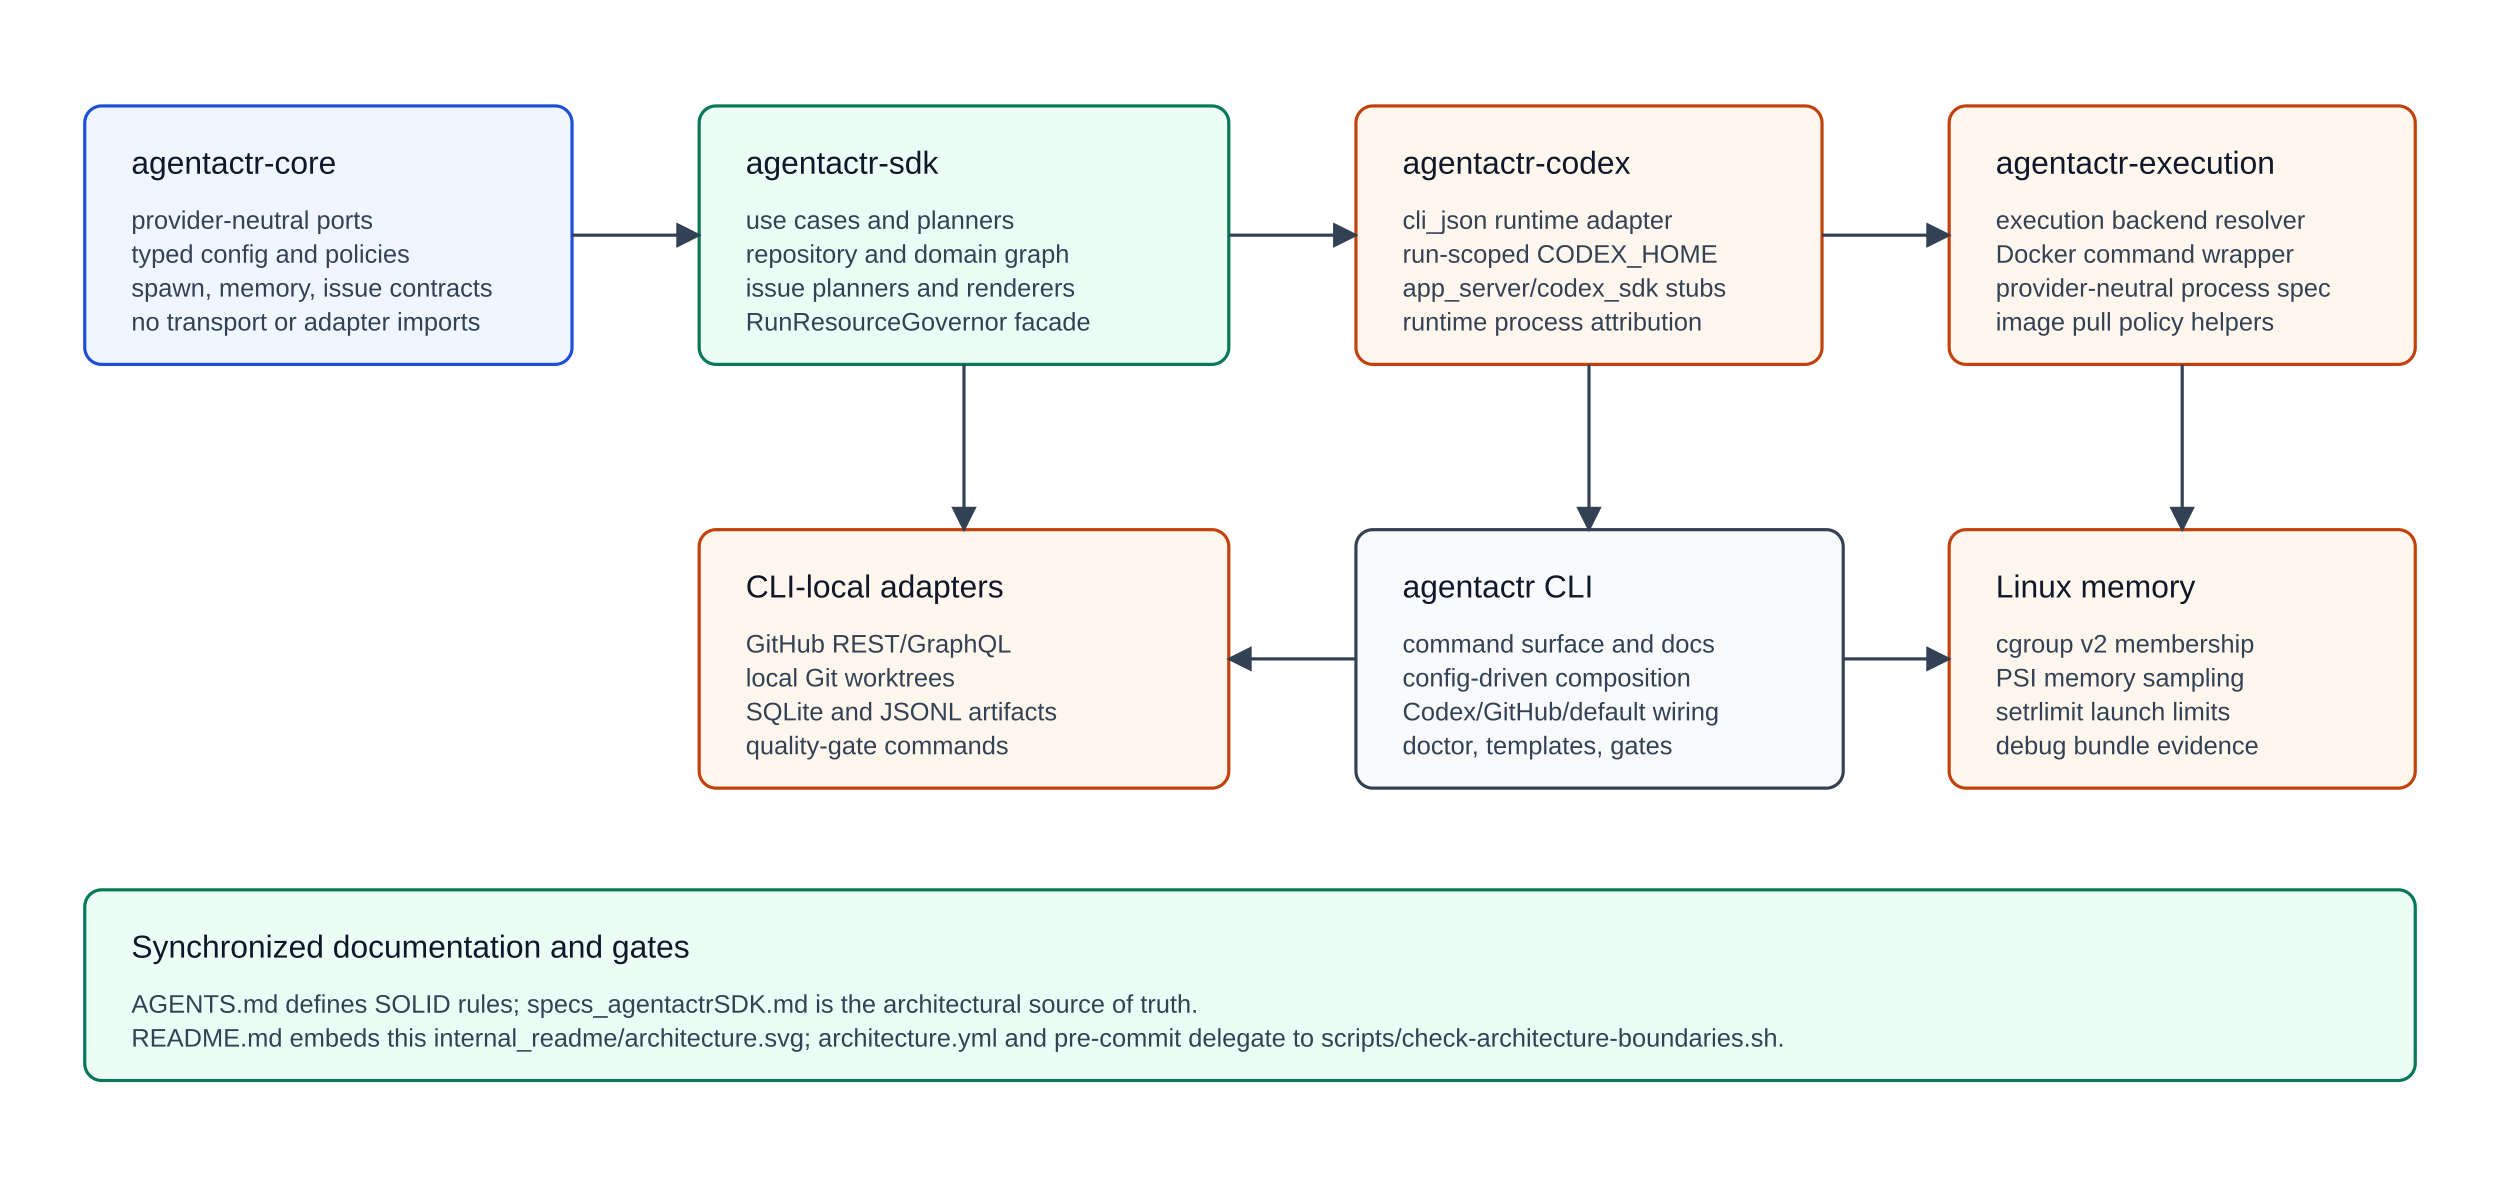
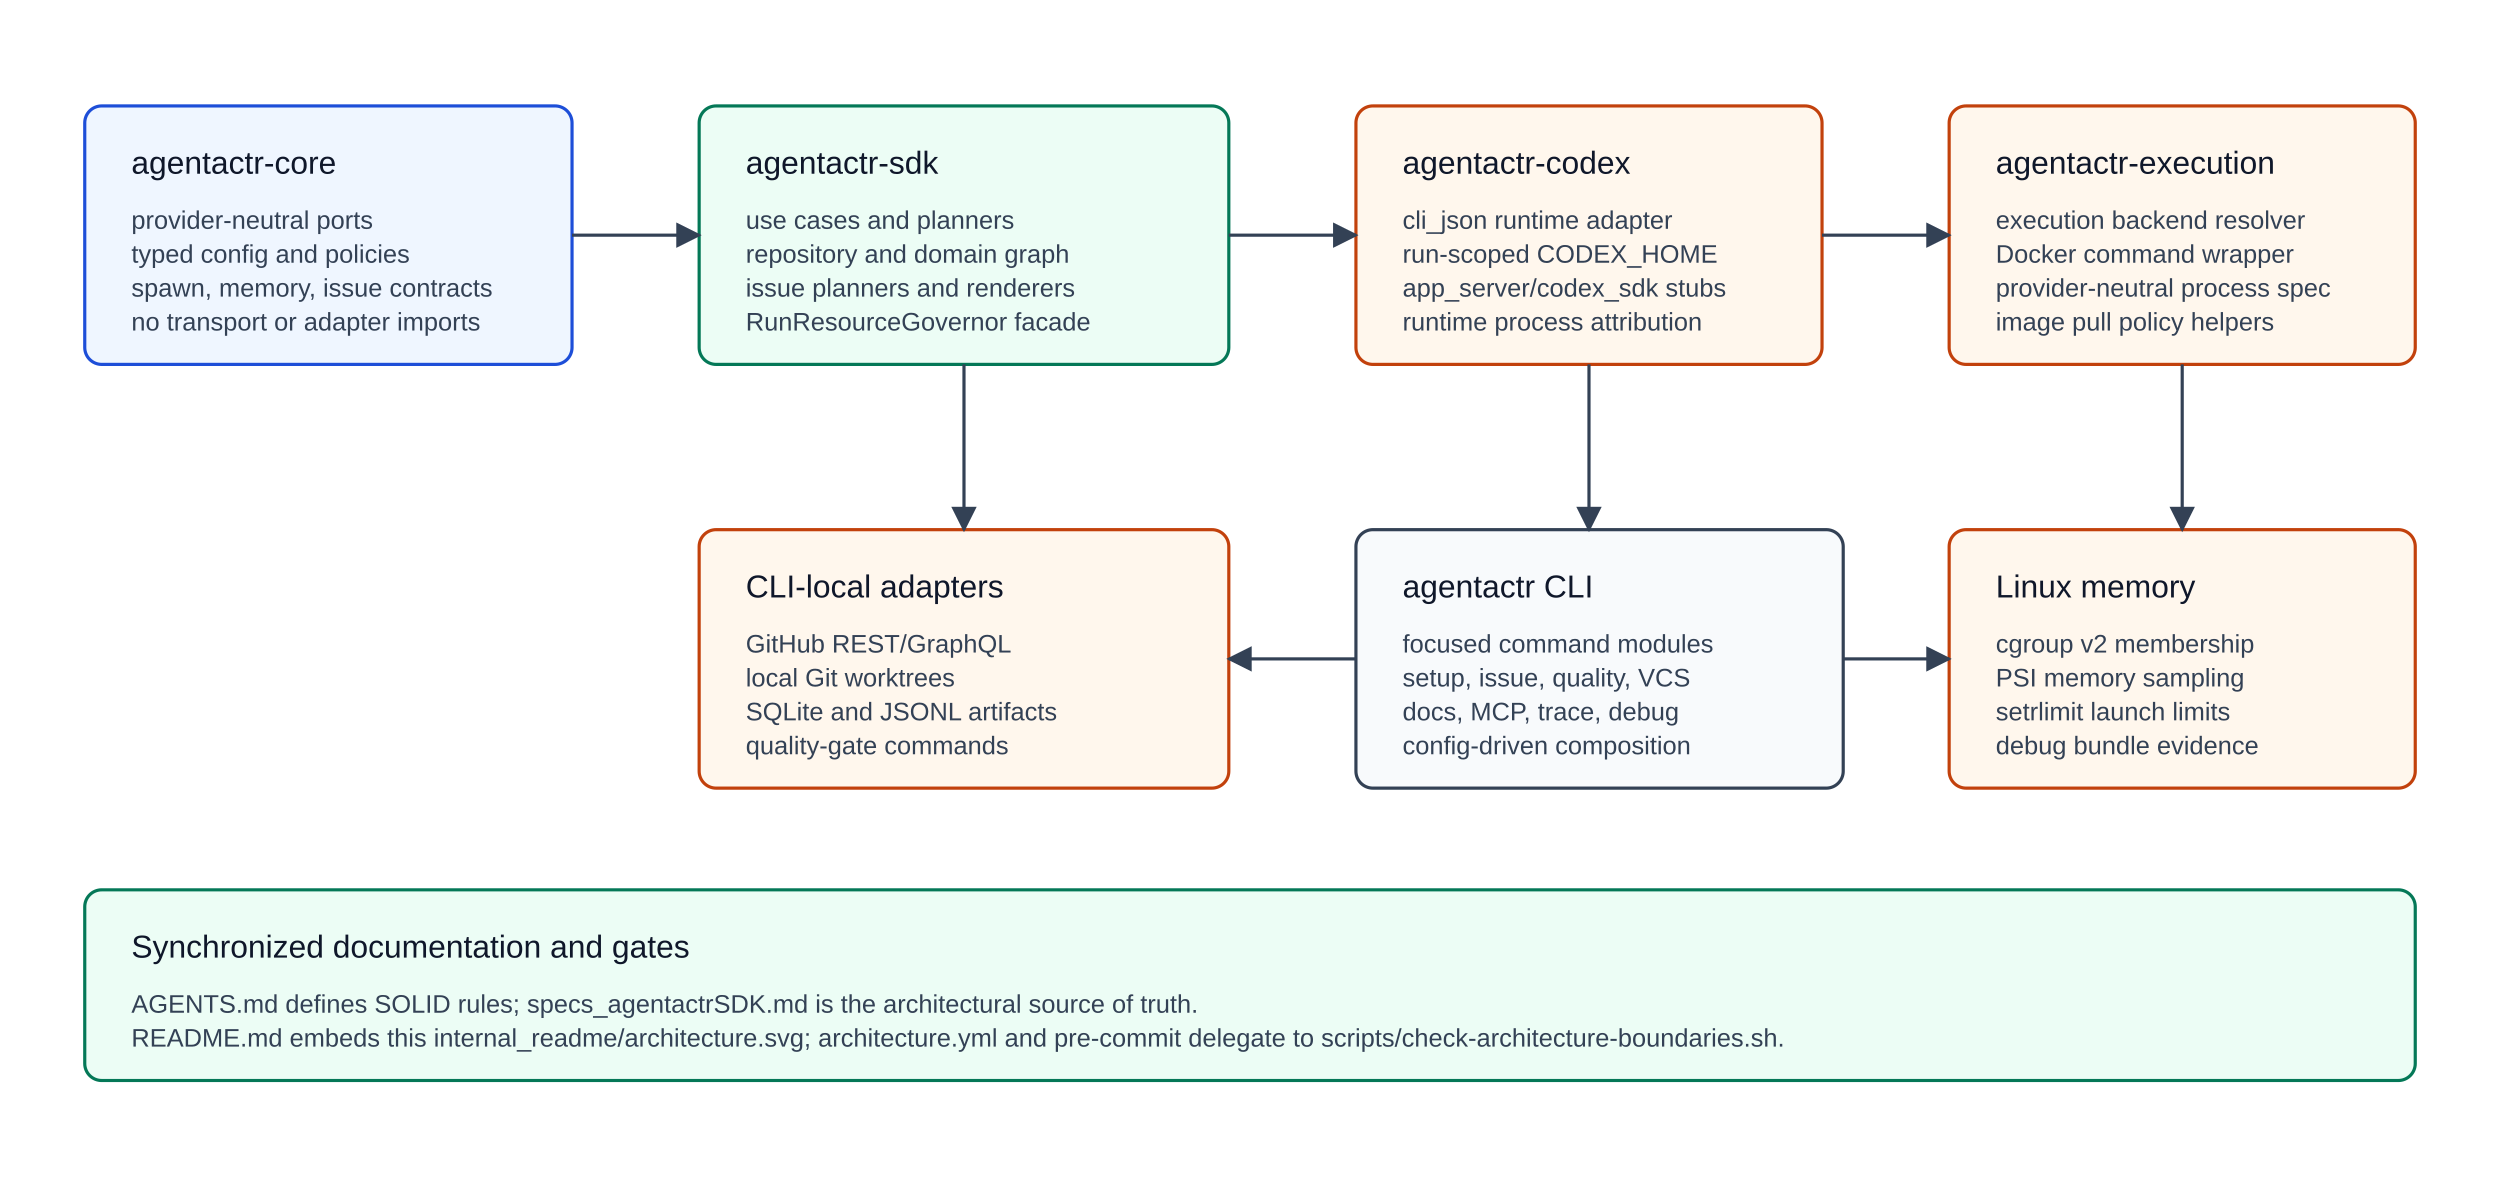
<svg xmlns="http://www.w3.org/2000/svg" width="1180" height="560" viewBox="0 0 1180 560" role="img" aria-labelledby="title desc">
  <style>
    .core { fill:#eff6ff; stroke:#1d4ed8; stroke-width:1.5; rx:8; }
    .sdk { fill:#ecfdf5; stroke:#047857; stroke-width:1.5; rx:8; }
    .adapter { fill:#fff7ed; stroke:#c2410c; stroke-width:1.5; rx:8; }
    .cli { fill:#f8fafc; stroke:#334155; stroke-width:1.5; rx:8; }
    .text { font-family:Arial, sans-serif; font-size:15px; fill:#0f172a; }
    .small { font-family:Arial, sans-serif; font-size:12px; fill:#334155; }
    .arrow { stroke:#334155; stroke-width:1.5; fill:none; marker-end:url(#arrow); }
  </style>
  <defs>
    <marker id="arrow" viewBox="0 0 10 10" refX="9" refY="5" markerWidth="8" markerHeight="8" orient="auto-start-reverse">
      <path d="M 0 0 L 10 5 L 0 10 z" fill="#334155" />
    </marker>
  </defs>
  <rect x="40" y="50" width="230" height="122" class="core" />
  <text x="62" y="82" class="text">agentactr-core</text>
  <text x="62" y="108" class="small">provider-neutral ports</text>
  <text x="62" y="124" class="small">typed config and policies</text>
  <text x="62" y="140" class="small">spawn, memory, issue contracts</text>
  <text x="62" y="156" class="small">no transport or adapter imports</text>
  <rect x="330" y="50" width="250" height="122" class="sdk" />
  <text x="352" y="82" class="text">agentactr-sdk</text>
  <text x="352" y="108" class="small">use cases and planners</text>
  <text x="352" y="124" class="small">repository and domain graph</text>
  <text x="352" y="140" class="small">issue planners and renderers</text>
  <text x="352" y="156" class="small">RunResourceGovernor facade</text>
  <rect x="640" y="50" width="220" height="122" class="adapter" />
  <text x="662" y="82" class="text">agentactr-codex</text>
  <text x="662" y="108" class="small">cli_json runtime adapter</text>
  <text x="662" y="124" class="small">run-scoped CODEX_HOME</text>
  <text x="662" y="140" class="small">app_server/codex_sdk stubs</text>
  <text x="662" y="156" class="small">runtime process attribution</text>
  <rect x="920" y="50" width="220" height="122" class="adapter" />
  <text x="942" y="82" class="text">agentactr-execution</text>
  <text x="942" y="108" class="small">execution backend resolver</text>
  <text x="942" y="124" class="small">Docker command wrapper</text>
  <text x="942" y="140" class="small">provider-neutral process spec</text>
  <text x="942" y="156" class="small">image pull policy helpers</text>
  <rect x="640" y="250" width="230" height="122" class="cli" />
  <text x="662" y="282" class="text">agentactr CLI</text>
-   <text x="662" y="308" class="small">command surface and docs</text>
-   <text x="662" y="324" class="small">config-driven composition</text>
-   <text x="662" y="340" class="small">Codex/GitHub/default wiring</text>
-   <text x="662" y="356" class="small">doctor, templates, gates</text>
+   <text x="662" y="308" class="small">focused command modules</text>
+   <text x="662" y="324" class="small">setup, issue, quality, VCS</text>
+   <text x="662" y="340" class="small">docs, MCP, trace, debug</text>
+   <text x="662" y="356" class="small">config-driven composition</text>
  <rect x="330" y="250" width="250" height="122" class="adapter" />
  <text x="352" y="282" class="text">CLI-local adapters</text>
  <text x="352" y="308" class="small">GitHub REST/GraphQL</text>
  <text x="352" y="324" class="small">local Git worktrees</text>
  <text x="352" y="340" class="small">SQLite and JSONL artifacts</text>
  <text x="352" y="356" class="small">quality-gate commands</text>
  <rect x="920" y="250" width="220" height="122" class="adapter" />
  <text x="942" y="282" class="text">Linux memory</text>
  <text x="942" y="308" class="small">cgroup v2 membership</text>
  <text x="942" y="324" class="small">PSI memory sampling</text>
  <text x="942" y="340" class="small">setrlimit launch limits</text>
  <text x="942" y="356" class="small">debug bundle evidence</text>
  <rect x="40" y="420" width="1100" height="90" class="sdk" />
  <text x="62" y="452" class="text">Synchronized documentation and gates</text>
  <text x="62" y="478" class="small">AGENTS.md defines SOLID rules; specs_agentactrSDK.md is the architectural source of truth.</text>
  <text x="62" y="494" class="small">README.md embeds this internal_readme/architecture.svg; architecture.yml and pre-commit delegate to scripts/check-architecture-boundaries.sh.</text>
  <path d="M270 111 H330" class="arrow" />
  <path d="M580 111 H640" class="arrow" />
  <path d="M860 111 H920" class="arrow" />
  <path d="M750 172 V250" class="arrow" />
  <path d="M1030 172 V250" class="arrow" />
  <path d="M640 311 H580" class="arrow" />
  <path d="M870 311 H920" class="arrow" />
  <path d="M455 172 V250" class="arrow" />
</svg>
